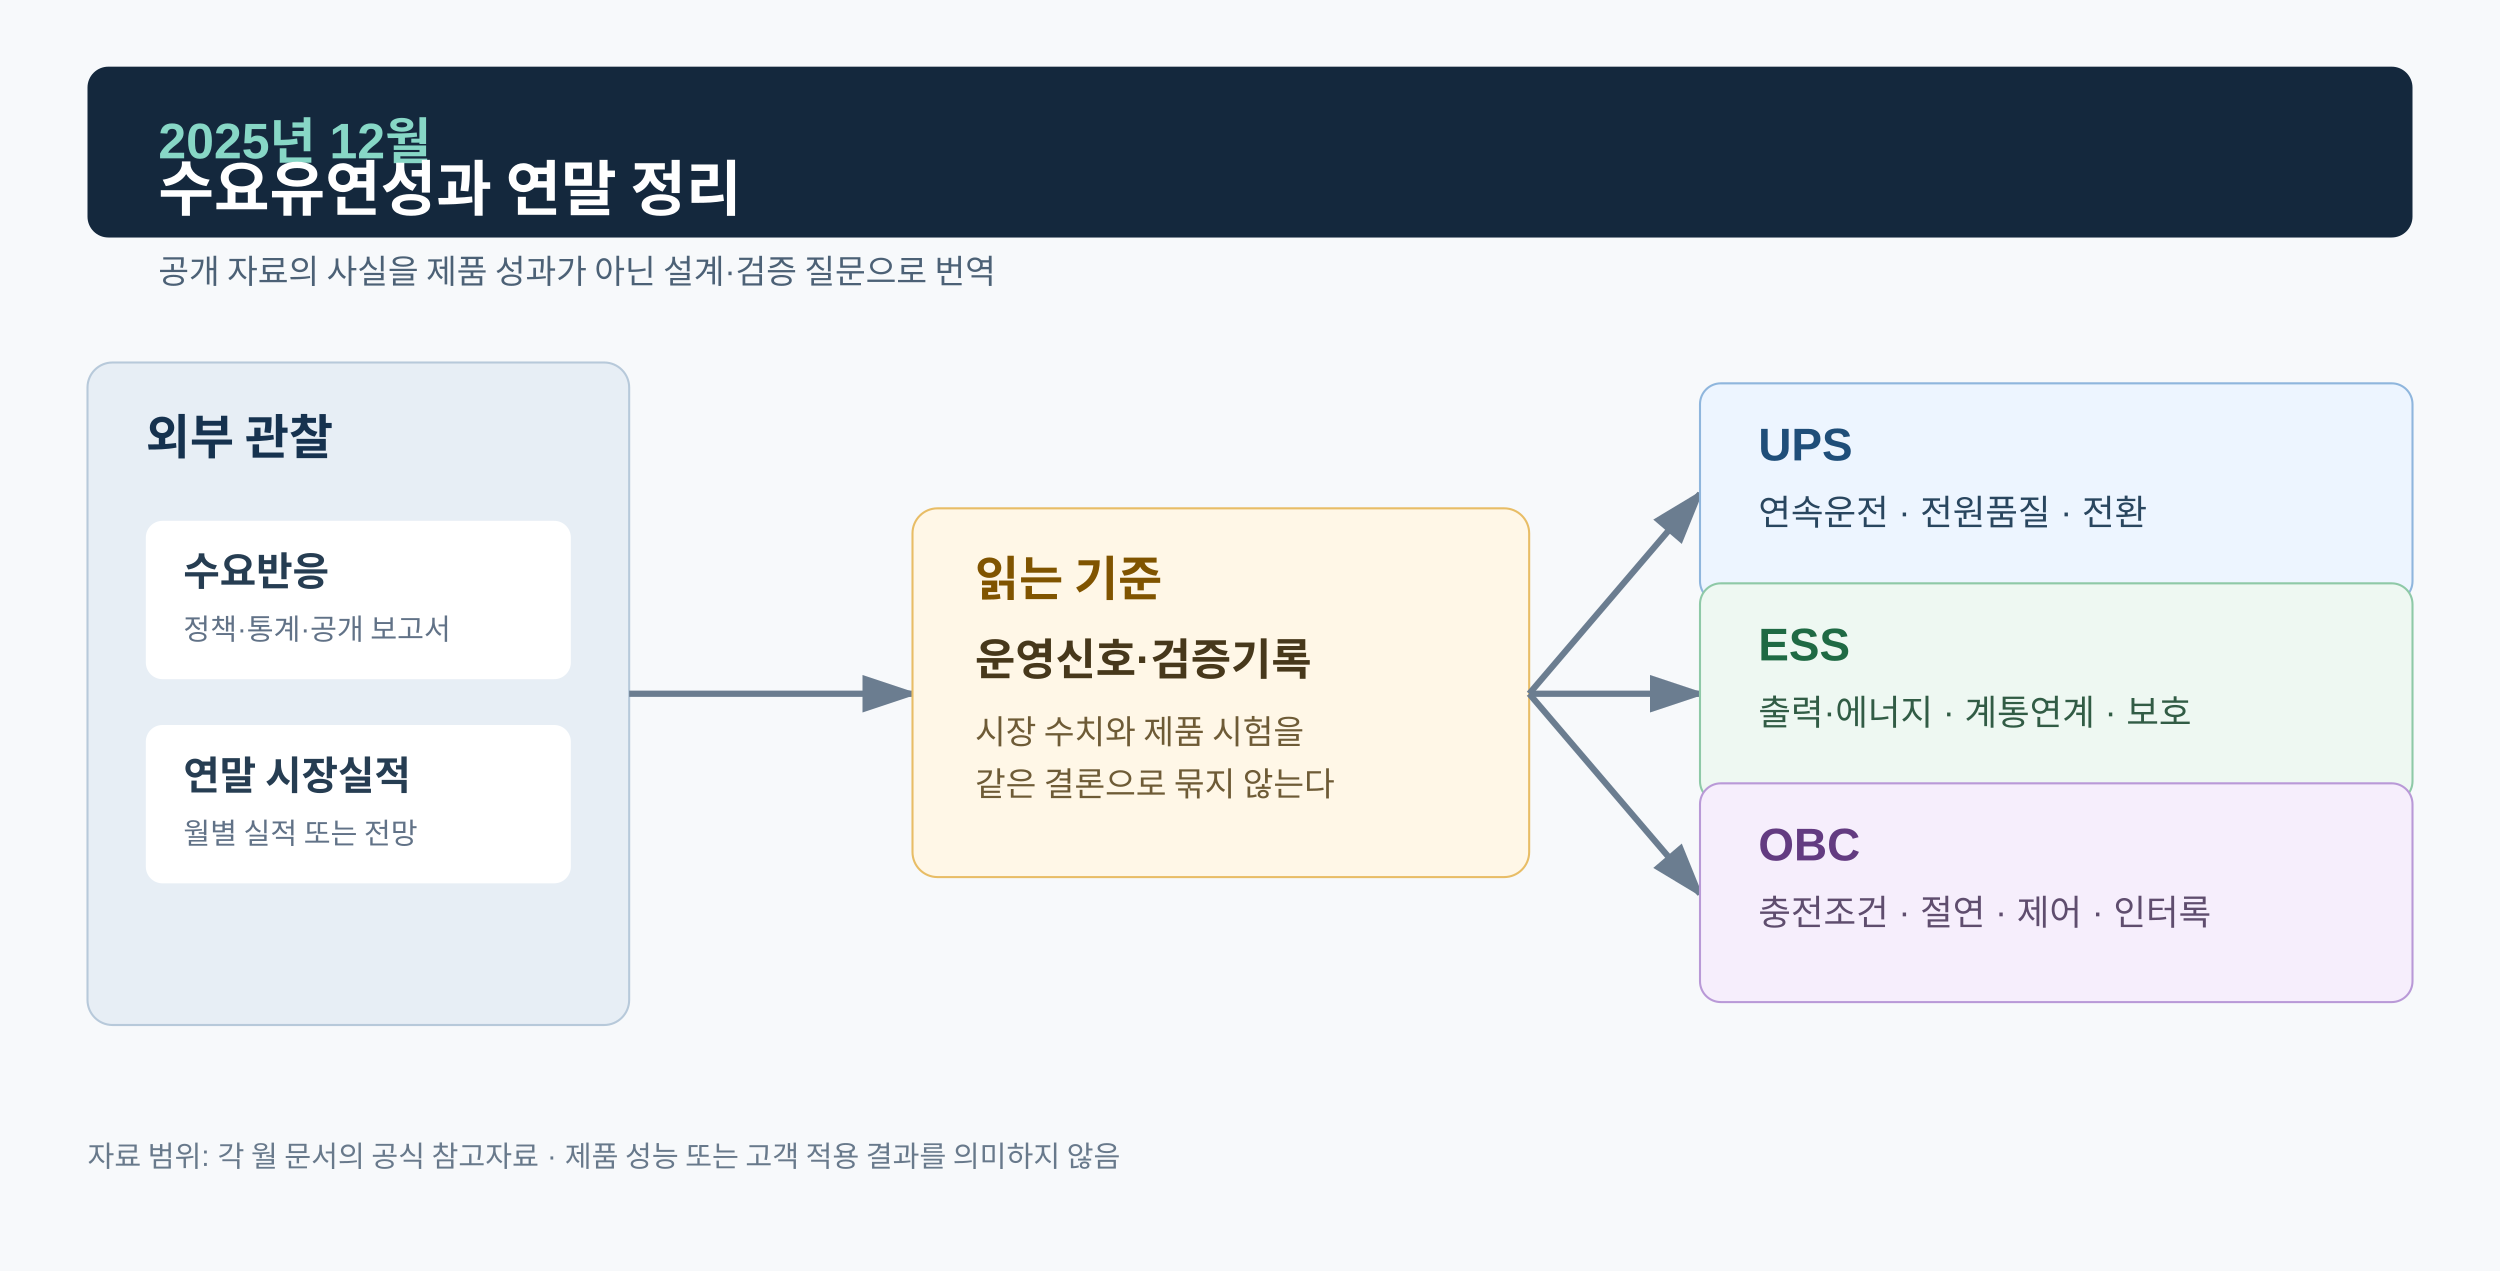
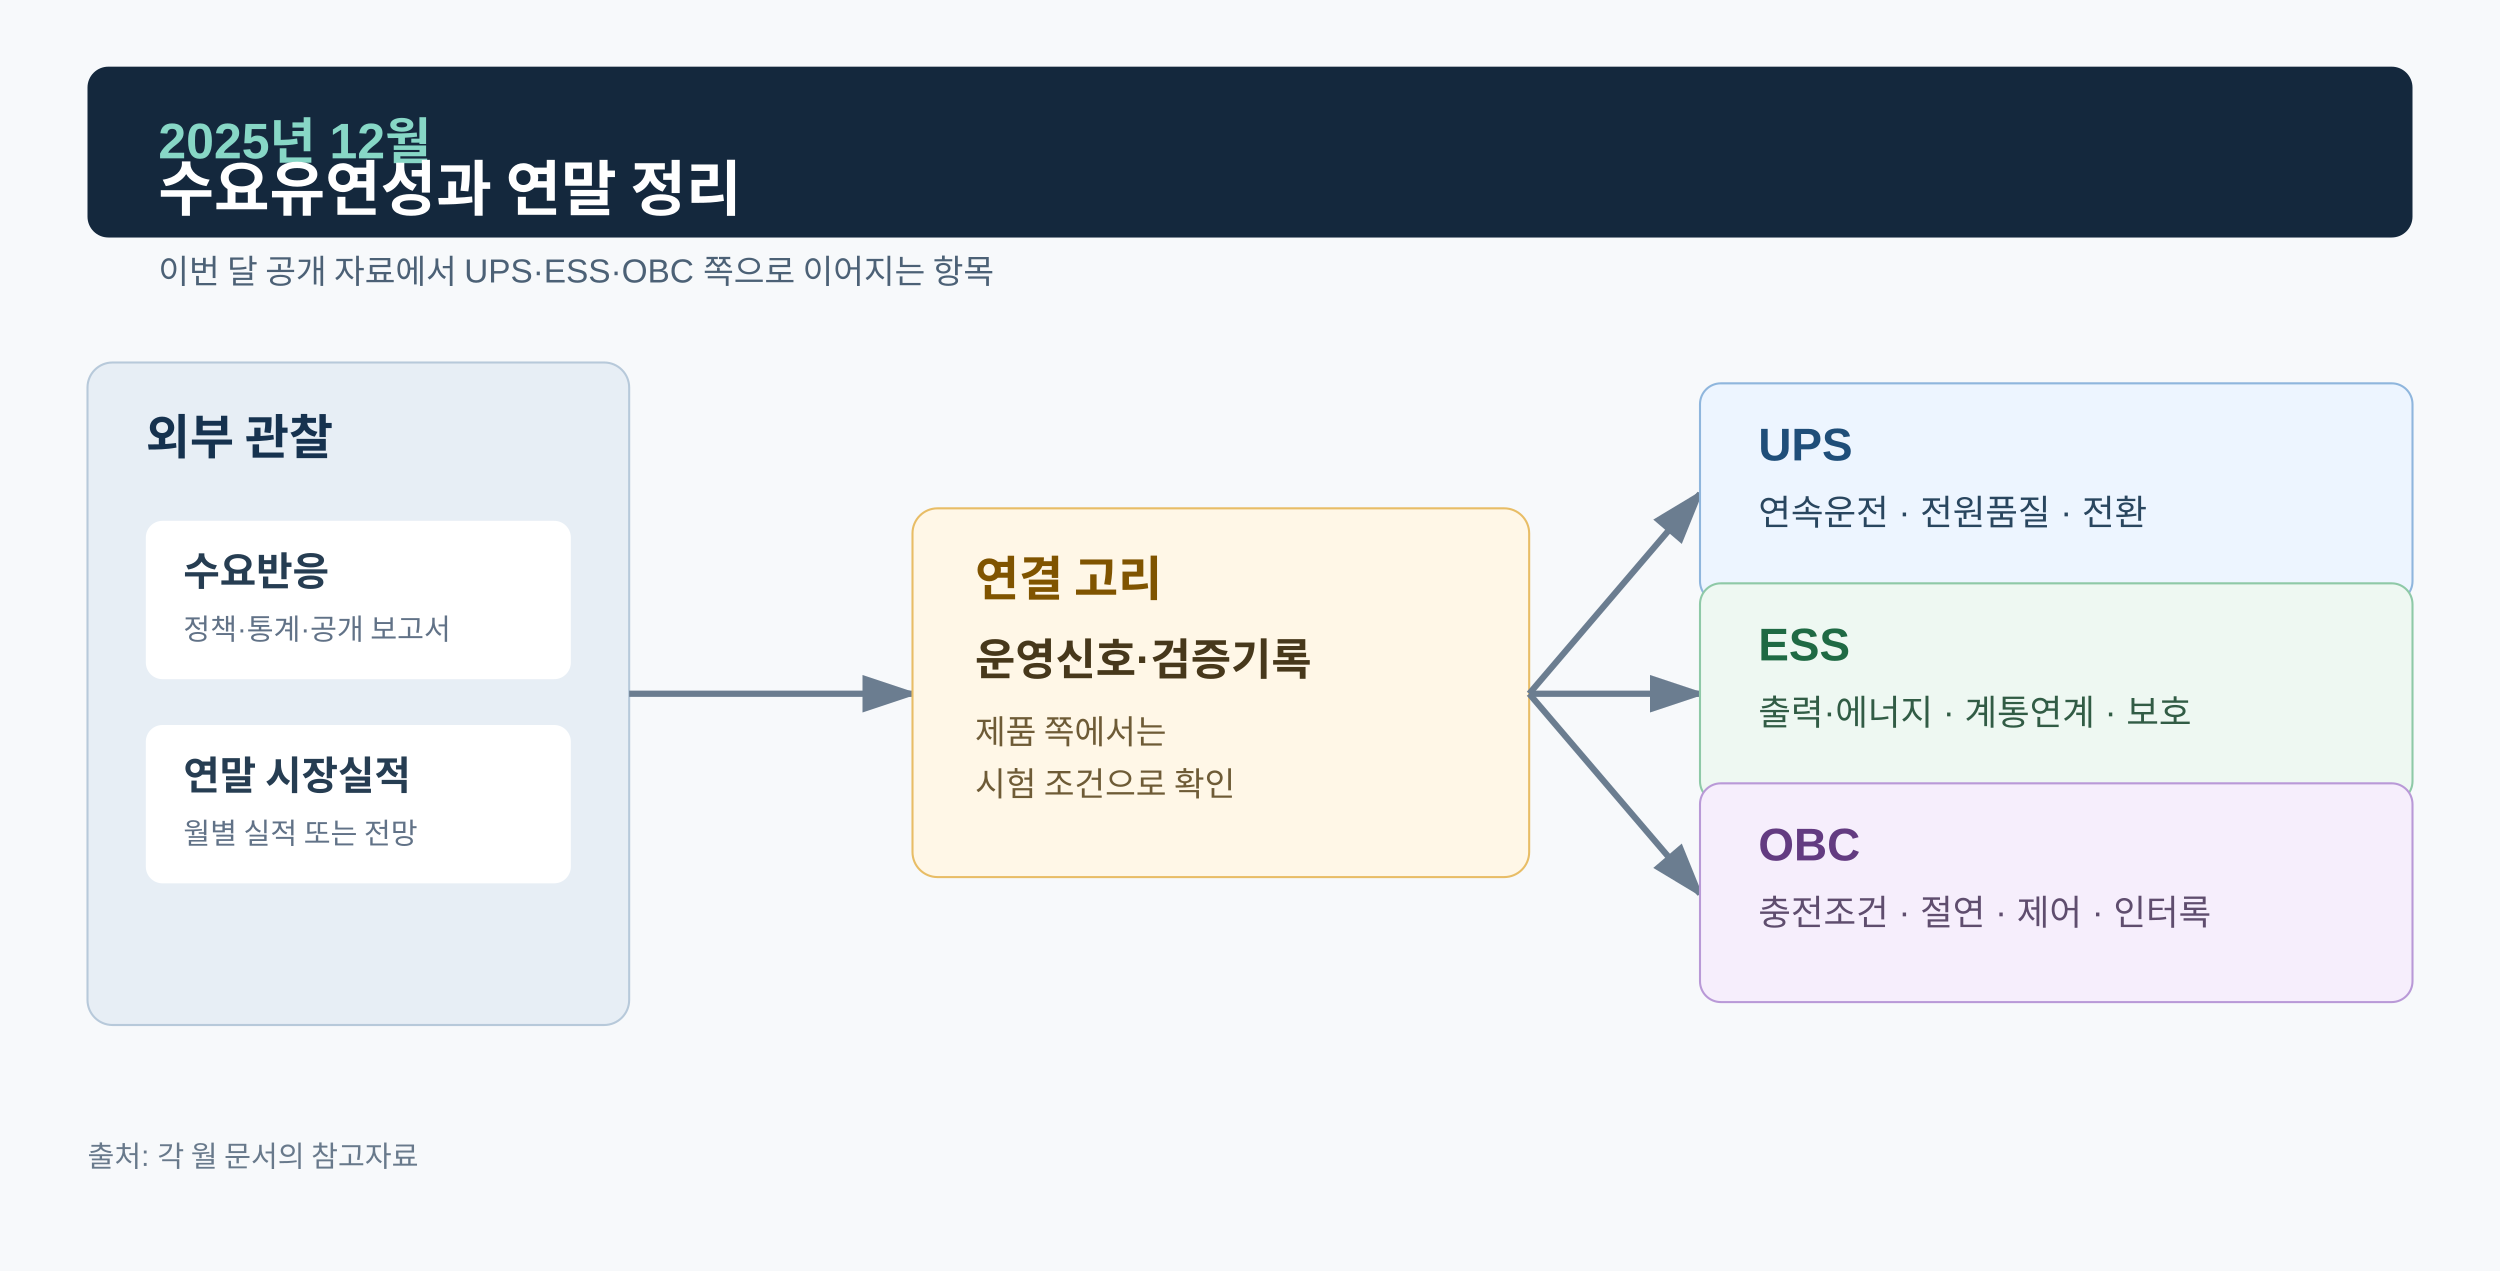
<svg xmlns="http://www.w3.org/2000/svg" width="1200" height="610" viewBox="0 0 1200 610" role="img" aria-labelledby="title desc">
  <defs>
    <marker id="arrow" markerWidth="10" markerHeight="10" refX="8" refY="3" orient="auto">
      <path d="M0,0 L0,6 L9,3 z" fill="#6b7d90" />
    </marker>
  </defs>
  <rect width="1200" height="610" fill="#f7f9fb" />
  <rect x="42" y="32" width="1116" height="82" rx="10" fill="#14283d" />
  <text x="76" y="76" fill="#87d7c6" font-family="Arial, sans-serif" font-size="24" font-weight="700">2025년 12월</text>
  <text x="76" y="101" fill="#ffffff" font-family="Arial, sans-serif" font-size="29" font-weight="700">수요유연성과 연말 정리</text>
-   <text x="76" y="136" fill="#4c6176" font-family="Arial, sans-serif" font-size="16">공개 자료의 사실을 제품 성과가 아닌 설계·검증 질문으로 번역</text>
+   <text x="76" y="136" fill="#4c6176" font-family="Arial, sans-serif" font-size="16">이번 달 공개 자료에서 UPS·ESS·OBC 쪽으로 이어지는 항목</text>
  <rect x="42" y="174" width="260" height="318" rx="12" fill="#e7eef5" stroke="#b7c9da" />
  <text x="70" y="218" fill="#16324f" font-family="Arial, sans-serif" font-size="23" font-weight="700">외부 관찰</text>
  <rect x="70" y="250" width="204" height="76" rx="8" fill="#ffffff" />
  <text x="88" y="281" fill="#263d52" font-family="Arial, sans-serif" font-size="19" font-weight="700">수요반응</text>
  <text x="88" y="307" fill="#617287" font-family="Arial, sans-serif" font-size="14">정책·통계·공개 보고서</text>
  <rect x="70" y="348" width="204" height="76" rx="8" fill="#ffffff" />
  <text x="88" y="379" fill="#263d52" font-family="Arial, sans-serif" font-size="19" font-weight="700">연말 시장실적</text>
  <text x="88" y="405" fill="#617287" font-family="Arial, sans-serif" font-size="14">월별 실적 또는 전망</text>
  <path d="M302 333 L438 333" fill="none" stroke="#6b7d90" stroke-width="3" marker-end="url(#arrow)" />
  <rect x="438" y="244" width="296" height="177" rx="12" fill="#fff7e7" stroke="#e8bd66" />
-   <text x="468" y="286" fill="#805400" font-family="Arial, sans-serif" font-size="23" font-weight="700">읽는 기준</text>
+   <text x="468" y="286" fill="#805400" font-family="Arial, sans-serif" font-size="23" font-weight="700">연결 고리</text>
  <text x="468" y="324" fill="#47381b" font-family="Arial, sans-serif" font-size="21" font-weight="700">운영신호·검증기록</text>
-   <text x="468" y="357" fill="#6e5b36" font-family="Arial, sans-serif" font-size="16">시장 수치와 제품 시험을</text>
-   <text x="468" y="382" fill="#6e5b36" font-family="Arial, sans-serif" font-size="16">같은 결론으로 묶지 않는다</text>
+   <text x="468" y="357" fill="#6e5b36" font-family="Arial, sans-serif" font-size="16">제품 쪽에서는</text>
+   <text x="468" y="382" fill="#6e5b36" font-family="Arial, sans-serif" font-size="16">시험 조건으로 확인</text>
  <path d="M734 333 L816 237" fill="none" stroke="#6b7d90" stroke-width="3" marker-end="url(#arrow)" />
  <path d="M734 333 L816 333" fill="none" stroke="#6b7d90" stroke-width="3" marker-end="url(#arrow)" />
  <path d="M734 333 L816 429" fill="none" stroke="#6b7d90" stroke-width="3" marker-end="url(#arrow)" />
  <rect x="816" y="184" width="342" height="105" rx="10" fill="#edf5ff" stroke="#8fb6dd" />
  <text x="844" y="221" fill="#1f4e79" font-family="Arial, sans-serif" font-size="22" font-weight="700">UPS</text>
  <text x="844" y="252" fill="#29465f" font-family="Arial, sans-serif" font-size="17">연속운전 · 전원품질 · 전환</text>
  <rect x="816" y="280" width="342" height="105" rx="10" fill="#eef8f2" stroke="#8ec9a7" />
  <text x="844" y="317" fill="#1f6a44" font-family="Arial, sans-serif" font-size="22" font-weight="700">ESS</text>
  <text x="844" y="348" fill="#315c45" font-family="Arial, sans-serif" font-size="17">출력·에너지 · 계통연계 · 보호</text>
  <rect x="816" y="376" width="342" height="105" rx="10" fill="#f6eefc" stroke="#b999d7" />
  <text x="844" y="413" fill="#633b81" font-family="Arial, sans-serif" font-size="22" font-weight="700">OBC</text>
  <text x="844" y="444" fill="#5f4d6e" font-family="Arial, sans-serif" font-size="17">충전조건 · 절연 · 제어 · 인터록</text>
-   <text x="42" y="560" fill="#68798b" font-family="Arial, sans-serif" font-size="14">자료 범위: 각 월 문서의 공식 참고자료 · 제품 성능 또는 고객 적용 결과를 의미하지 않음</text>
+   <text x="42" y="560" fill="#68798b" font-family="Arial, sans-serif" font-size="14">출처: 각 월 문서의 참고자료</text>
</svg>
